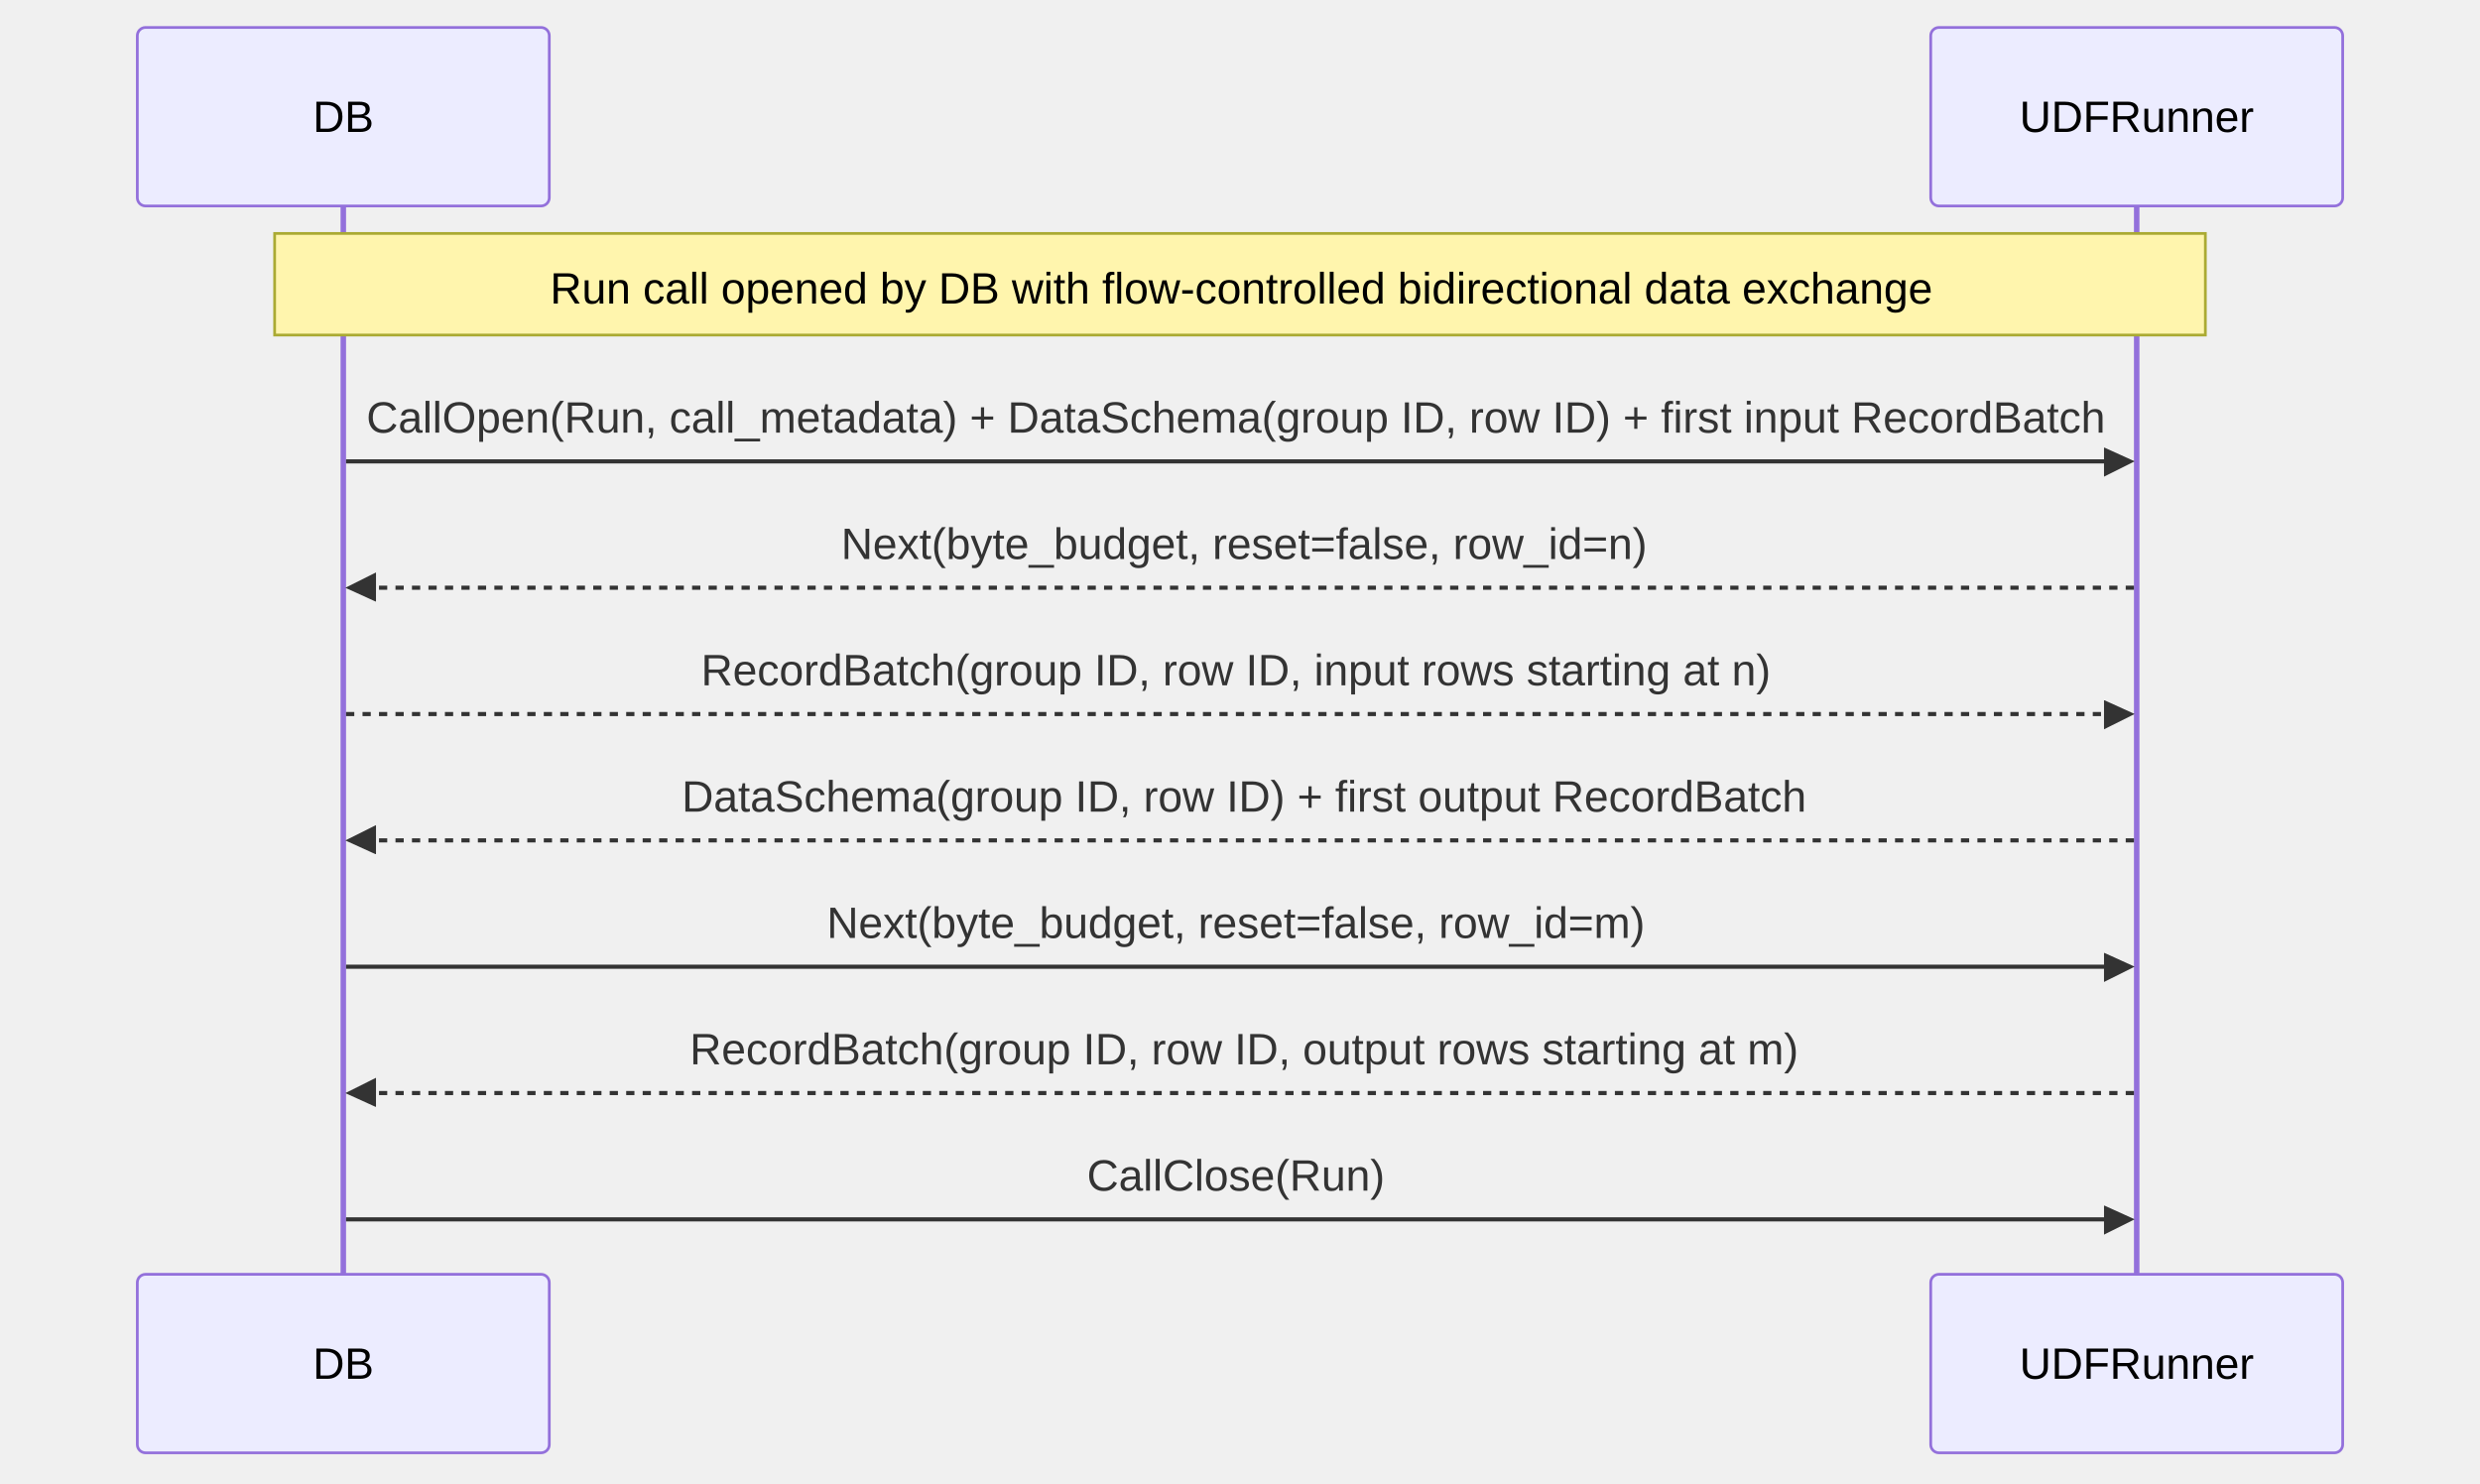
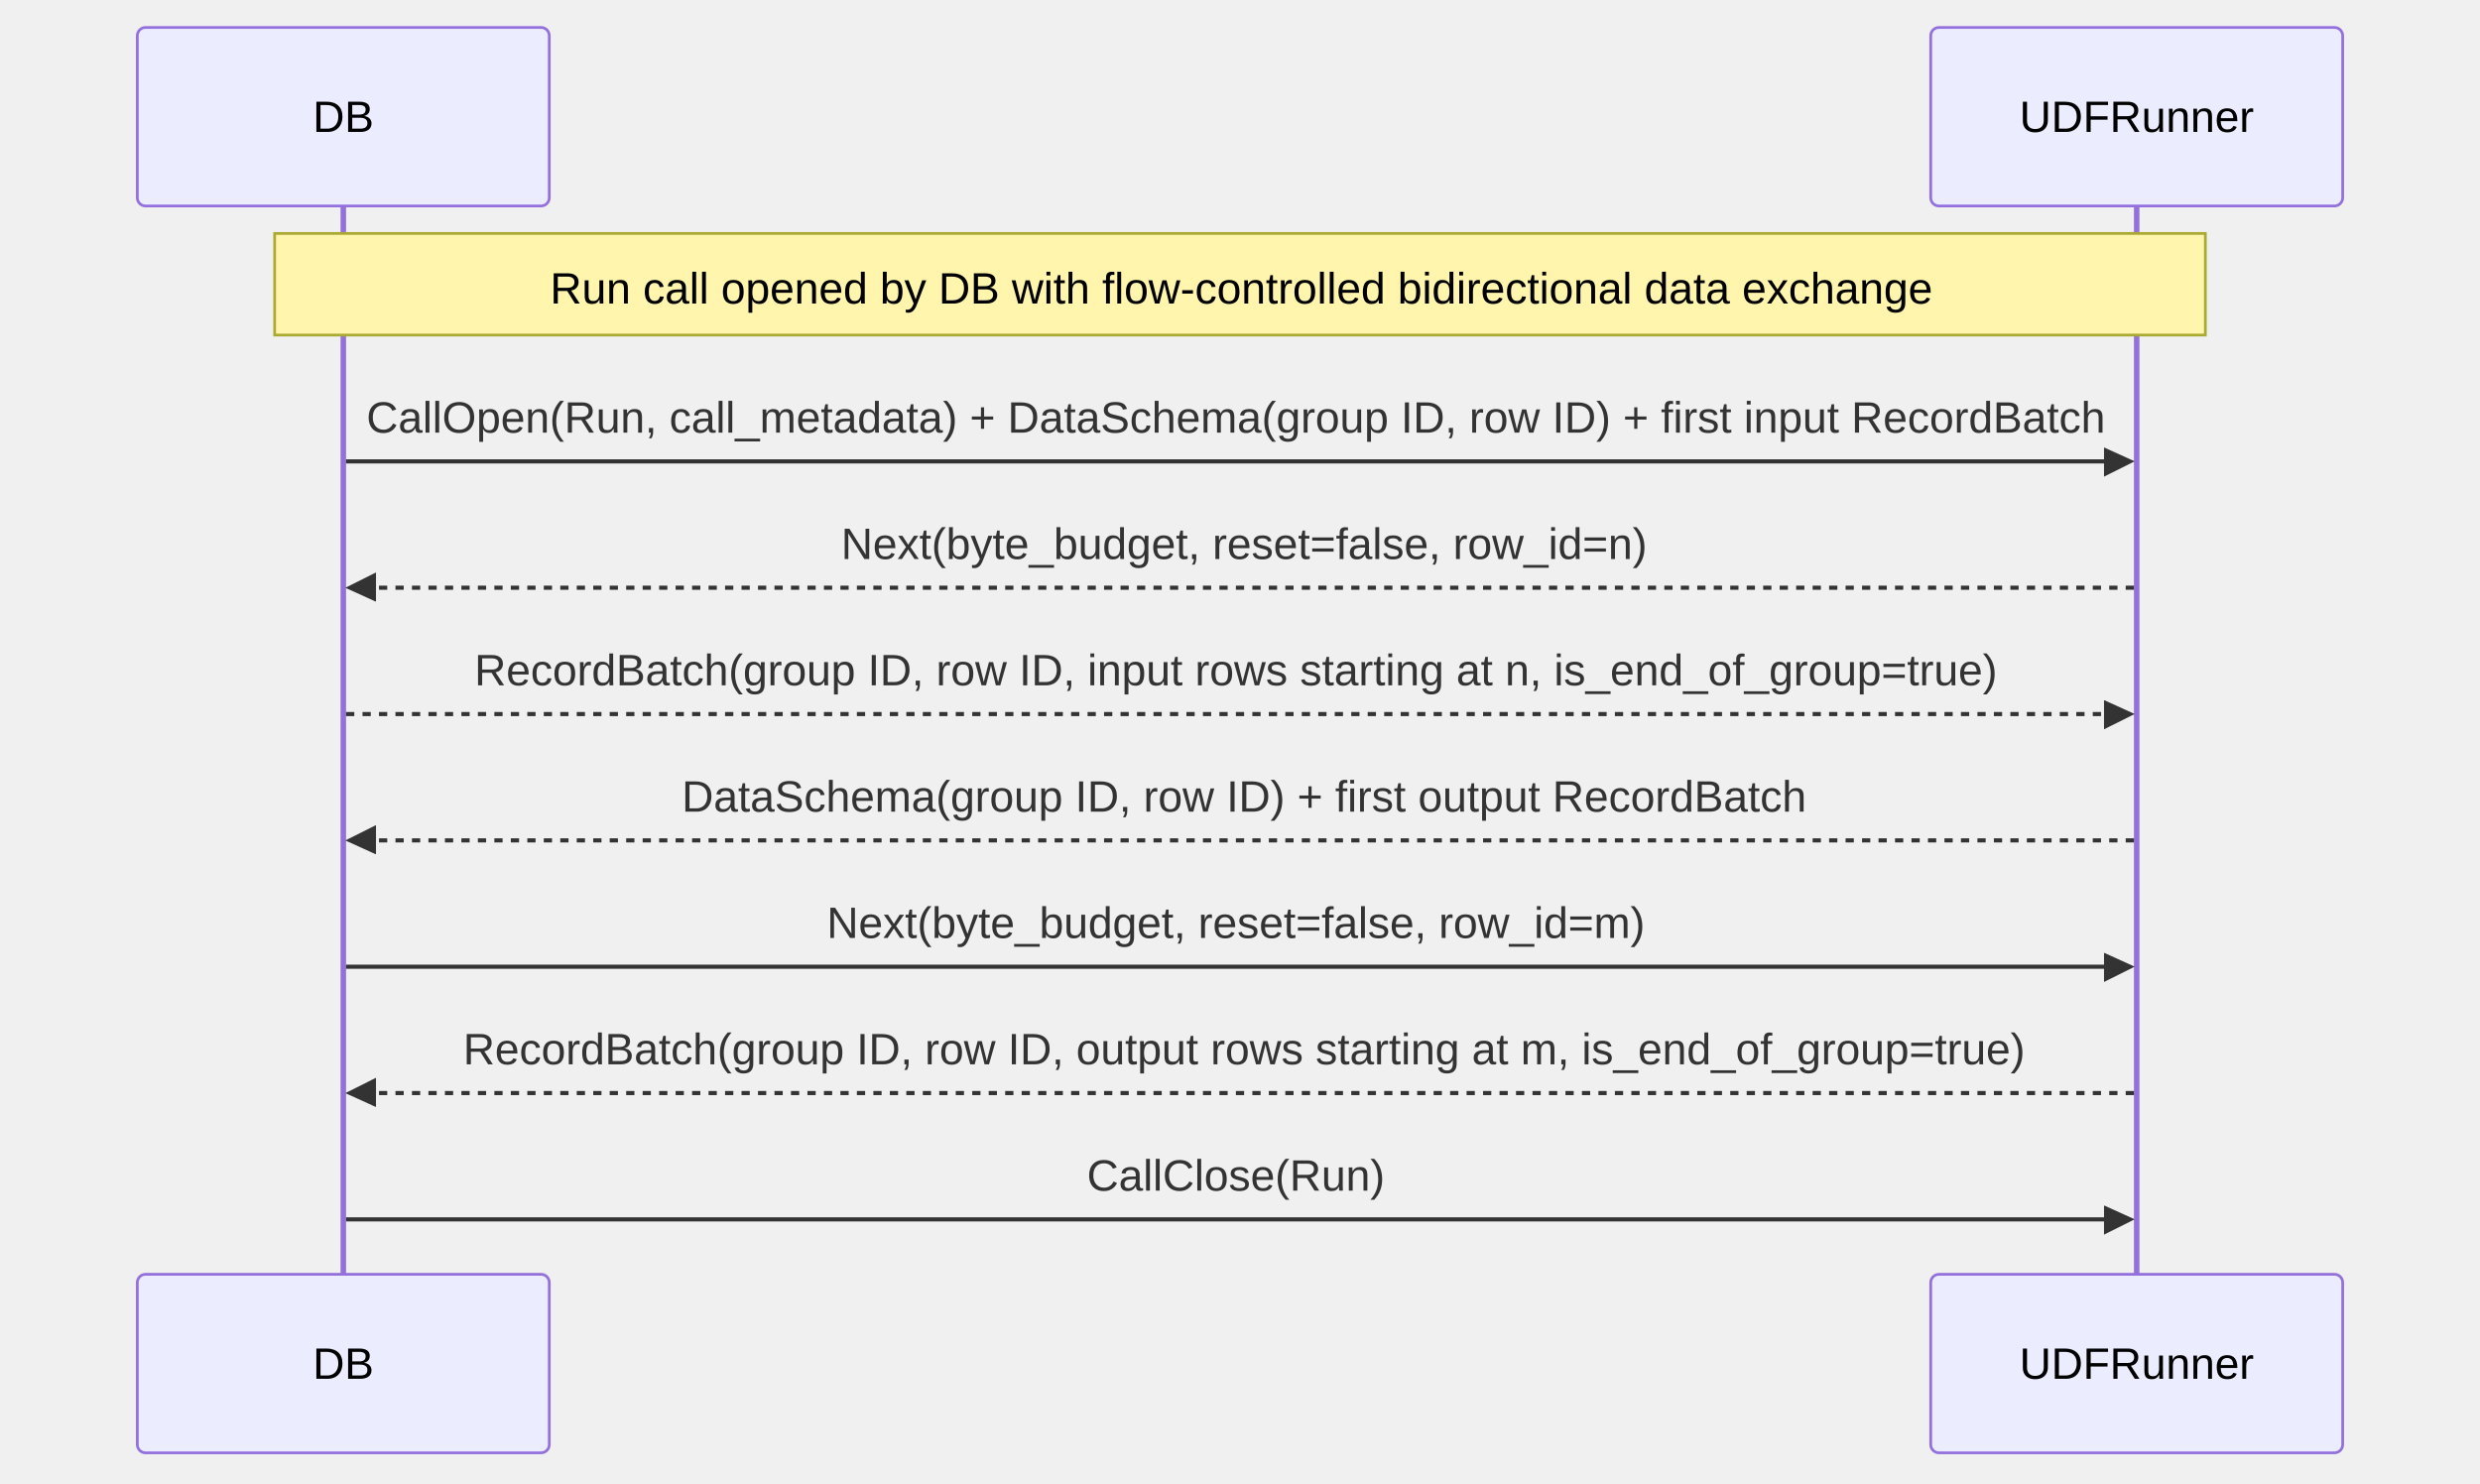
<svg xmlns="http://www.w3.org/2000/svg" id="my-svg" width="100%" style="max-width: 903px; background-color: white;" viewBox="-50 -10 903 540" role="graphics-document document" aria-roledescription="sequence">
  <g>
    <rect x="653" y="454" fill="#eaeaea" stroke="#666" width="150" height="65" name="UDFRunner" rx="3" ry="3" class="actor actor-bottom" />
    <text x="728" y="486.5" dominant-baseline="central" alignment-baseline="central" class="actor actor-box" style="text-anchor: middle; font-size: 16px; font-weight: 400;">
      <tspan x="728" dy="0">UDFRunner</tspan>
    </text>
  </g>
  <g>
    <rect x="0" y="454" fill="#eaeaea" stroke="#666" width="150" height="65" name="DB" rx="3" ry="3" class="actor actor-bottom" />
    <text x="75" y="486.5" dominant-baseline="central" alignment-baseline="central" class="actor actor-box" style="text-anchor: middle; font-size: 16px; font-weight: 400;">
      <tspan x="75" dy="0">DB</tspan>
    </text>
  </g>
  <g>
    <line id="actor1" x1="728" y1="65" x2="728" y2="454" class="actor-line 200" stroke-width="0.5px" stroke="#999" name="UDFRunner" data-et="life-line" data-id="UDFRunner" />
    <g id="root-1" data-et="participant" data-type="participant" data-id="UDFRunner">
      <rect x="653" y="0" fill="#eaeaea" stroke="#666" width="150" height="65" name="UDFRunner" rx="3" ry="3" class="actor actor-top" />
      <text x="728" y="32.5" dominant-baseline="central" alignment-baseline="central" class="actor actor-box" style="text-anchor: middle; font-size: 16px; font-weight: 400;">
        <tspan x="728" dy="0">UDFRunner</tspan>
      </text>
    </g>
  </g>
  <g>
    <line id="actor0" x1="75" y1="65" x2="75" y2="454" class="actor-line 200" stroke-width="0.5px" stroke="#999" name="DB" data-et="life-line" data-id="DB" />
    <g id="root-0" data-et="participant" data-type="participant" data-id="DB">
      <rect x="0" y="0" fill="#eaeaea" stroke="#666" width="150" height="65" name="DB" rx="3" ry="3" class="actor actor-top" />
      <text x="75" y="32.5" dominant-baseline="central" alignment-baseline="central" class="actor actor-box" style="text-anchor: middle; font-size: 16px; font-weight: 400;">
        <tspan x="75" dy="0">DB</tspan>
      </text>
    </g>
  </g>
  <style>#my-svg{font-family:"trebuchet ms",verdana,arial,sans-serif;font-size:16px;fill:#333;}@keyframes edge-animation-frame{from{stroke-dashoffset:0;}}@keyframes dash{to{stroke-dashoffset:0;}}#my-svg .edge-animation-slow{stroke-dasharray:9,5!important;stroke-dashoffset:900;animation:dash 50s linear infinite;stroke-linecap:round;}#my-svg .edge-animation-fast{stroke-dasharray:9,5!important;stroke-dashoffset:900;animation:dash 20s linear infinite;stroke-linecap:round;}#my-svg .error-icon{fill:#552222;}#my-svg .error-text{fill:#552222;stroke:#552222;}#my-svg .edge-thickness-normal{stroke-width:1px;}#my-svg .edge-thickness-thick{stroke-width:3.5px;}#my-svg .edge-pattern-solid{stroke-dasharray:0;}#my-svg .edge-thickness-invisible{stroke-width:0;fill:none;}#my-svg .edge-pattern-dashed{stroke-dasharray:3;}#my-svg .edge-pattern-dotted{stroke-dasharray:2;}#my-svg .marker{fill:#333333;stroke:#333333;}#my-svg .marker.cross{stroke:#333333;}#my-svg svg{font-family:"trebuchet ms",verdana,arial,sans-serif;font-size:16px;}#my-svg p{margin:0;}#my-svg .actor{stroke:#9370DB;fill:#ECECFF;stroke-width:1;}#my-svg rect.actor.outer-path[data-look="neo"]{filter:drop-shadow(1px 2px 2px rgba(185, 185, 185, 1));}#my-svg rect.note[data-look="neo"]{stroke:#aaaa33;fill:#fff5ad;filter:drop-shadow(1px 2px 2px rgba(185, 185, 185, 1));}#my-svg text.actor&gt;tspan{fill:black;stroke:none;}#my-svg .actor-line{stroke:#9370DB;}#my-svg .innerArc{stroke-width:1.5;stroke-dasharray:none;}#my-svg .messageLine0{stroke-width:1.5;stroke-dasharray:none;stroke:#333;}#my-svg .messageLine1{stroke-width:1.5;stroke-dasharray:2,2;stroke:#333;}#my-svg [id$="-arrowhead"] path{fill:#333;stroke:#333;}#my-svg .sequenceNumber{fill:white;}#my-svg [id$="-sequencenumber"]{fill:#333;}#my-svg [id$="-crosshead"] path{fill:#333;stroke:#333;}#my-svg .messageText{fill:#333;stroke:none;}#my-svg .labelBox{stroke:#9370DB;fill:#ECECFF;filter:none;}#my-svg .labelText,#my-svg .labelText&gt;tspan{fill:black;stroke:none;}#my-svg .loopText,#my-svg .loopText&gt;tspan{fill:black;stroke:none;}#my-svg .sectionTitle,#my-svg .sectionTitle&gt;tspan{fill:black;stroke:none;}#my-svg .loopLine{stroke-width:2px;stroke-dasharray:2,2;stroke:#9370DB;fill:#9370DB;}#my-svg .note{stroke:#aaaa33;fill:#fff5ad;}#my-svg .noteText,#my-svg .noteText&gt;tspan{fill:black;stroke:none;font-weight:normal;}#my-svg .activation0{fill:#f4f4f4;stroke:#666;}#my-svg .activation1{fill:#f4f4f4;stroke:#666;}#my-svg .activation2{fill:#f4f4f4;stroke:#666;}#my-svg .actorPopupMenu{position:absolute;}#my-svg .actorPopupMenuPanel{position:absolute;fill:#ECECFF;box-shadow:0px 8px 16px 0px rgba(0,0,0,0.2);filter:drop-shadow(3px 5px 2px rgb(0 0 0 / 0.4));}#my-svg .actor-man circle,#my-svg line{fill:#ECECFF;stroke-width:2px;}#my-svg g rect.rect{filter:drop-shadow(1px 2px 2px rgba(185, 185, 185, 1));stroke:#9370DB;}#my-svg .node .neo-node{stroke:#9370DB;}#my-svg [data-look="neo"].node rect,#my-svg [data-look="neo"].cluster rect,#my-svg [data-look="neo"].node polygon{stroke:#9370DB;filter:drop-shadow(1px 2px 2px rgba(185, 185, 185, 1));}#my-svg [data-look="neo"].node path{stroke:#9370DB;stroke-width:1px;}#my-svg [data-look="neo"].node .outer-path{filter:drop-shadow(1px 2px 2px rgba(185, 185, 185, 1));}#my-svg [data-look="neo"].node .neo-line path{stroke:#9370DB;filter:none;}#my-svg [data-look="neo"].node circle{stroke:#9370DB;filter:drop-shadow(1px 2px 2px rgba(185, 185, 185, 1));}#my-svg [data-look="neo"].node circle .state-start{fill:#000000;}#my-svg [data-look="neo"].icon-shape .icon{fill:#9370DB;filter:drop-shadow(1px 2px 2px rgba(185, 185, 185, 1));}#my-svg [data-look="neo"].icon-shape .icon-neo path{stroke:#9370DB;filter:drop-shadow(1px 2px 2px rgba(185, 185, 185, 1));}#my-svg :root{--mermaid-font-family:"trebuchet ms",verdana,arial,sans-serif;}</style>
  <g />
  <defs>
    <symbol id="my-svg-computer" width="24" height="24">
      <path transform="scale(.5)" d="M2 2v13h20v-13h-20zm18 11h-16v-9h16v9zm-10.228 6l.466-1h3.524l.467 1h-4.457zm14.228 3h-24l2-6h2.104l-1.33 4h18.45l-1.297-4h2.073l2 6zm-5-10h-14v-7h14v7z" />
    </symbol>
  </defs>
  <defs>
    <symbol id="my-svg-database" fill-rule="evenodd" clip-rule="evenodd">
      <path transform="scale(.5)" d="M12.258.001l.256.004.255.005.253.008.251.01.249.012.247.015.246.016.242.019.241.02.239.023.236.024.233.027.231.028.229.031.225.032.223.034.22.036.217.038.214.04.211.041.208.043.205.045.201.046.198.048.194.05.191.051.187.053.183.054.18.056.175.057.172.059.168.06.163.061.16.063.155.064.15.066.074.033.073.033.071.034.07.034.069.035.068.035.067.035.066.035.064.036.064.036.062.036.06.036.06.037.058.037.058.037.055.038.055.038.053.038.052.038.051.039.05.039.048.039.047.039.045.04.044.04.043.04.041.04.04.041.039.041.037.041.036.041.034.041.033.042.032.042.03.042.029.042.027.042.026.043.024.043.023.043.021.043.02.043.018.044.017.043.015.044.013.044.012.044.011.045.009.044.007.045.006.045.004.045.002.045.001.045v17l-.001.045-.002.045-.004.045-.006.045-.007.045-.009.044-.011.045-.012.044-.013.044-.015.044-.017.043-.018.044-.02.043-.021.043-.023.043-.024.043-.026.043-.027.042-.029.042-.03.042-.032.042-.033.042-.034.041-.036.041-.037.041-.039.041-.04.041-.041.04-.043.04-.044.04-.045.04-.047.039-.048.039-.05.039-.051.039-.052.038-.053.038-.055.038-.055.038-.058.037-.058.037-.06.037-.06.036-.062.036-.064.036-.064.036-.066.035-.067.035-.068.035-.069.035-.07.034-.071.034-.073.033-.074.033-.15.066-.155.064-.16.063-.163.061-.168.06-.172.059-.175.057-.18.056-.183.054-.187.053-.191.051-.194.05-.198.048-.201.046-.205.045-.208.043-.211.041-.214.04-.217.038-.22.036-.223.034-.225.032-.229.031-.231.028-.233.027-.236.024-.239.023-.241.02-.242.019-.246.016-.247.015-.249.012-.251.01-.253.008-.255.005-.256.004-.258.001-.258-.001-.256-.004-.255-.005-.253-.008-.251-.01-.249-.012-.247-.015-.245-.016-.243-.019-.241-.02-.238-.023-.236-.024-.234-.027-.231-.028-.228-.031-.226-.032-.223-.034-.22-.036-.217-.038-.214-.04-.211-.041-.208-.043-.204-.045-.201-.046-.198-.048-.195-.05-.19-.051-.187-.053-.184-.054-.179-.056-.176-.057-.172-.059-.167-.06-.164-.061-.159-.063-.155-.064-.151-.066-.074-.033-.072-.033-.072-.034-.07-.034-.069-.035-.068-.035-.067-.035-.066-.035-.064-.036-.063-.036-.062-.036-.061-.036-.06-.037-.058-.037-.057-.037-.056-.038-.055-.038-.053-.038-.052-.038-.051-.039-.049-.039-.049-.039-.046-.039-.046-.04-.044-.04-.043-.04-.041-.04-.04-.041-.039-.041-.037-.041-.036-.041-.034-.041-.033-.042-.032-.042-.03-.042-.029-.042-.027-.042-.026-.043-.024-.043-.023-.043-.021-.043-.02-.043-.018-.044-.017-.043-.015-.044-.013-.044-.012-.044-.011-.045-.009-.044-.007-.045-.006-.045-.004-.045-.002-.045-.001-.045v-17l.001-.045.002-.045.004-.045.006-.045.007-.045.009-.044.011-.045.012-.044.013-.044.015-.044.017-.043.018-.044.02-.043.021-.043.023-.043.024-.043.026-.043.027-.042.029-.042.03-.042.032-.042.033-.042.034-.041.036-.041.037-.041.039-.041.04-.041.041-.04.043-.04.044-.04.046-.04.046-.039.049-.039.049-.039.051-.039.052-.038.053-.038.055-.038.056-.038.057-.037.058-.037.06-.037.061-.036.062-.036.063-.036.064-.036.066-.035.067-.035.068-.035.069-.035.07-.034.072-.034.072-.033.074-.033.151-.066.155-.064.159-.063.164-.061.167-.06.172-.059.176-.057.179-.056.184-.054.187-.053.19-.051.195-.05.198-.048.201-.046.204-.045.208-.043.211-.041.214-.04.217-.038.22-.036.223-.034.226-.032.228-.031.231-.028.234-.027.236-.024.238-.023.241-.02.243-.019.245-.016.247-.015.249-.012.251-.01.253-.008.255-.005.256-.004.258-.001.258.001zm-9.258 20.499v.01l.001.021.003.021.004.022.005.021.006.022.007.022.009.023.01.022.011.023.012.023.013.023.015.023.016.024.017.023.018.024.019.024.021.024.022.025.023.024.024.025.052.049.056.05.061.051.066.051.07.051.075.051.079.052.084.052.088.052.092.052.097.052.102.051.105.052.11.052.114.051.119.051.123.051.127.05.131.05.135.05.139.048.144.049.147.047.152.047.155.047.16.045.163.045.167.043.171.043.176.041.178.041.183.039.187.039.19.037.194.035.197.035.202.033.204.031.209.03.212.029.216.027.219.025.222.024.226.021.23.02.233.018.236.016.24.015.243.012.246.01.249.008.253.005.256.004.259.001.26-.001.257-.004.254-.005.25-.008.247-.011.244-.012.241-.014.237-.016.233-.018.231-.021.226-.021.224-.024.22-.026.216-.027.212-.028.21-.031.205-.031.202-.034.198-.034.194-.036.191-.037.187-.039.183-.04.179-.04.175-.042.172-.043.168-.044.163-.045.16-.046.155-.046.152-.047.148-.048.143-.049.139-.049.136-.05.131-.05.126-.05.123-.051.118-.052.114-.051.11-.052.106-.052.101-.052.096-.052.092-.052.088-.053.083-.051.079-.052.074-.052.07-.051.065-.051.06-.051.056-.05.051-.05.023-.024.023-.025.021-.024.02-.024.019-.024.018-.024.017-.024.015-.023.014-.024.013-.023.012-.023.01-.023.01-.022.008-.022.006-.022.006-.022.004-.022.004-.021.001-.021.001-.021v-4.127l-.077.055-.08.053-.083.054-.085.053-.087.052-.09.052-.093.051-.095.05-.097.05-.1.049-.102.049-.105.048-.106.047-.109.047-.111.046-.114.045-.115.045-.118.044-.12.043-.122.042-.124.042-.126.041-.128.04-.13.04-.132.038-.134.038-.135.037-.138.037-.139.035-.142.035-.143.034-.144.033-.147.032-.148.031-.15.03-.151.03-.153.029-.154.027-.156.027-.158.026-.159.025-.161.024-.162.023-.163.022-.165.021-.166.02-.167.019-.169.018-.169.017-.171.016-.173.015-.173.014-.175.013-.175.012-.177.011-.178.01-.179.008-.179.008-.181.006-.182.005-.182.004-.184.003-.184.002h-.37l-.184-.002-.184-.003-.182-.004-.182-.005-.181-.006-.179-.008-.179-.008-.178-.01-.176-.011-.176-.012-.175-.013-.173-.014-.172-.015-.171-.016-.17-.017-.169-.018-.167-.019-.166-.02-.165-.021-.163-.022-.162-.023-.161-.024-.159-.025-.157-.026-.156-.027-.155-.027-.153-.029-.151-.03-.15-.03-.148-.031-.146-.032-.145-.033-.143-.034-.141-.035-.14-.035-.137-.037-.136-.037-.134-.038-.132-.038-.13-.04-.128-.04-.126-.041-.124-.042-.122-.042-.12-.044-.117-.043-.116-.045-.113-.045-.112-.046-.109-.047-.106-.047-.105-.048-.102-.049-.1-.049-.097-.05-.095-.05-.093-.052-.09-.051-.087-.052-.085-.053-.083-.054-.08-.054-.077-.054v4.127zm0-5.654v.011l.001.021.003.021.004.021.005.022.006.022.007.022.009.022.01.022.011.023.012.023.013.023.015.024.016.023.017.024.018.024.019.024.021.024.022.024.023.025.024.024.052.05.056.05.061.05.066.051.07.051.075.052.079.051.084.052.088.052.092.052.097.052.102.052.105.052.11.051.114.051.119.052.123.05.127.051.131.05.135.049.139.049.144.048.147.048.152.047.155.046.16.045.163.045.167.044.171.042.176.042.178.04.183.04.187.038.19.037.194.036.197.034.202.033.204.032.209.03.212.028.216.027.219.025.222.024.226.022.23.02.233.018.236.016.24.014.243.012.246.01.249.008.253.006.256.003.259.001.26-.001.257-.003.254-.006.25-.008.247-.01.244-.012.241-.015.237-.016.233-.018.231-.02.226-.022.224-.024.22-.025.216-.027.212-.029.21-.03.205-.032.202-.033.198-.035.194-.036.191-.037.187-.039.183-.039.179-.041.175-.042.172-.043.168-.044.163-.045.16-.045.155-.047.152-.047.148-.048.143-.048.139-.05.136-.049.131-.05.126-.051.123-.051.118-.051.114-.052.11-.052.106-.052.101-.052.096-.052.092-.052.088-.052.083-.052.079-.052.074-.051.07-.052.065-.051.06-.05.056-.051.051-.049.023-.025.023-.024.021-.025.02-.024.019-.024.018-.024.017-.024.015-.023.014-.023.013-.024.012-.022.01-.023.01-.023.008-.022.006-.022.006-.022.004-.021.004-.022.001-.021.001-.021v-4.139l-.077.054-.08.054-.083.054-.085.052-.087.053-.09.051-.093.051-.095.051-.097.05-.1.049-.102.049-.105.048-.106.047-.109.047-.111.046-.114.045-.115.044-.118.044-.12.044-.122.042-.124.042-.126.041-.128.04-.13.039-.132.039-.134.038-.135.037-.138.036-.139.036-.142.035-.143.033-.144.033-.147.033-.148.031-.15.03-.151.03-.153.028-.154.028-.156.027-.158.026-.159.025-.161.024-.162.023-.163.022-.165.021-.166.02-.167.019-.169.018-.169.017-.171.016-.173.015-.173.014-.175.013-.175.012-.177.011-.178.009-.179.009-.179.007-.181.007-.182.005-.182.004-.184.003-.184.002h-.37l-.184-.002-.184-.003-.182-.004-.182-.005-.181-.007-.179-.007-.179-.009-.178-.009-.176-.011-.176-.012-.175-.013-.173-.014-.172-.015-.171-.016-.17-.017-.169-.018-.167-.019-.166-.02-.165-.021-.163-.022-.162-.023-.161-.024-.159-.025-.157-.026-.156-.027-.155-.028-.153-.028-.151-.03-.15-.03-.148-.031-.146-.033-.145-.033-.143-.033-.141-.035-.14-.036-.137-.036-.136-.037-.134-.038-.132-.039-.13-.039-.128-.04-.126-.041-.124-.042-.122-.043-.12-.043-.117-.044-.116-.044-.113-.046-.112-.046-.109-.046-.106-.047-.105-.048-.102-.049-.1-.049-.097-.05-.095-.051-.093-.051-.09-.051-.087-.053-.085-.052-.083-.054-.08-.054-.077-.054v4.139zm0-5.666v.011l.001.02.003.022.004.021.005.022.006.021.007.022.009.023.01.022.011.023.012.023.013.023.015.023.016.024.017.024.018.023.019.024.021.025.022.024.023.024.024.025.052.05.056.05.061.05.066.051.07.051.075.052.079.051.084.052.088.052.092.052.097.052.102.052.105.051.11.052.114.051.119.051.123.051.127.05.131.05.135.05.139.049.144.048.147.048.152.047.155.046.16.045.163.045.167.043.171.043.176.042.178.04.183.04.187.038.19.037.194.036.197.034.202.033.204.032.209.03.212.028.216.027.219.025.222.024.226.021.23.02.233.018.236.017.24.014.243.012.246.01.249.008.253.006.256.003.259.001.26-.001.257-.003.254-.006.25-.008.247-.01.244-.013.241-.014.237-.016.233-.018.231-.02.226-.022.224-.024.22-.025.216-.027.212-.029.21-.03.205-.032.202-.033.198-.035.194-.036.191-.037.187-.039.183-.039.179-.041.175-.042.172-.043.168-.044.163-.045.16-.045.155-.047.152-.047.148-.048.143-.049.139-.049.136-.049.131-.051.126-.05.123-.051.118-.052.114-.051.11-.052.106-.052.101-.052.096-.052.092-.052.088-.052.083-.052.079-.052.074-.052.07-.051.065-.051.06-.051.056-.05.051-.049.023-.025.023-.025.021-.024.02-.024.019-.024.018-.024.017-.024.015-.023.014-.024.013-.023.012-.023.01-.022.01-.023.008-.022.006-.022.006-.022.004-.022.004-.021.001-.021.001-.021v-4.153l-.077.054-.08.054-.083.053-.085.053-.087.053-.09.051-.093.051-.095.051-.097.05-.1.049-.102.048-.105.048-.106.048-.109.046-.111.046-.114.046-.115.044-.118.044-.12.043-.122.043-.124.042-.126.041-.128.04-.13.039-.132.039-.134.038-.135.037-.138.036-.139.036-.142.034-.143.034-.144.033-.147.032-.148.032-.15.03-.151.03-.153.028-.154.028-.156.027-.158.026-.159.024-.161.024-.162.023-.163.023-.165.021-.166.02-.167.019-.169.018-.169.017-.171.016-.173.015-.173.014-.175.013-.175.012-.177.01-.178.01-.179.009-.179.007-.181.006-.182.006-.182.004-.184.003-.184.001-.185.001-.185-.001-.184-.001-.184-.003-.182-.004-.182-.006-.181-.006-.179-.007-.179-.009-.178-.01-.176-.01-.176-.012-.175-.013-.173-.014-.172-.015-.171-.016-.17-.017-.169-.018-.167-.019-.166-.02-.165-.021-.163-.023-.162-.023-.161-.024-.159-.024-.157-.026-.156-.027-.155-.028-.153-.028-.151-.03-.15-.03-.148-.032-.146-.032-.145-.033-.143-.034-.141-.034-.14-.036-.137-.036-.136-.037-.134-.038-.132-.039-.13-.039-.128-.041-.126-.041-.124-.041-.122-.043-.12-.043-.117-.044-.116-.044-.113-.046-.112-.046-.109-.046-.106-.048-.105-.048-.102-.048-.1-.05-.097-.049-.095-.051-.093-.051-.09-.052-.087-.052-.085-.053-.083-.053-.08-.054-.077-.054v4.153zm8.74-8.179l-.257.004-.254.005-.25.008-.247.011-.244.012-.241.014-.237.016-.233.018-.231.021-.226.022-.224.023-.22.026-.216.027-.212.028-.21.031-.205.032-.202.033-.198.034-.194.036-.191.038-.187.038-.183.04-.179.041-.175.042-.172.043-.168.043-.163.045-.16.046-.155.046-.152.048-.148.048-.143.048-.139.049-.136.05-.131.05-.126.051-.123.051-.118.051-.114.052-.11.052-.106.052-.101.052-.096.052-.092.052-.088.052-.083.052-.079.052-.074.051-.07.052-.065.051-.06.05-.056.05-.051.05-.023.025-.023.024-.021.024-.02.025-.019.024-.018.024-.017.023-.015.024-.014.023-.013.023-.012.023-.01.023-.01.022-.008.022-.006.023-.006.021-.004.022-.004.021-.001.021-.001.021.001.021.001.021.004.021.004.022.006.021.006.023.008.022.01.022.01.023.012.023.013.023.014.023.015.024.017.023.018.024.019.024.02.025.021.024.023.024.023.025.051.05.056.05.06.05.065.051.07.052.074.051.079.052.083.052.088.052.092.052.096.052.101.052.106.052.11.052.114.052.118.051.123.051.126.051.131.05.136.05.139.049.143.048.148.048.152.048.155.046.16.046.163.045.168.043.172.043.175.042.179.041.183.04.187.038.191.038.194.036.198.034.202.033.205.032.21.031.212.028.216.027.22.026.224.023.226.022.231.021.233.018.237.016.241.014.244.012.247.011.25.008.254.005.257.004.26.001.26-.001.257-.004.254-.005.25-.008.247-.011.244-.012.241-.014.237-.016.233-.018.231-.021.226-.022.224-.023.22-.026.216-.027.212-.028.21-.031.205-.032.202-.033.198-.034.194-.036.191-.038.187-.038.183-.04.179-.041.175-.042.172-.043.168-.043.163-.045.16-.046.155-.046.152-.048.148-.048.143-.048.139-.049.136-.05.131-.05.126-.051.123-.051.118-.051.114-.052.11-.052.106-.052.101-.052.096-.052.092-.052.088-.052.083-.052.079-.052.074-.051.07-.052.065-.051.06-.05.056-.05.051-.05.023-.025.023-.024.021-.024.02-.025.019-.024.018-.024.017-.023.015-.024.014-.023.013-.023.012-.023.01-.023.01-.022.008-.022.006-.023.006-.021.004-.022.004-.021.001-.021.001-.021-.001-.021-.001-.021-.004-.021-.004-.022-.006-.021-.006-.023-.008-.022-.01-.022-.01-.023-.012-.023-.013-.023-.014-.023-.015-.024-.017-.023-.018-.024-.019-.024-.02-.025-.021-.024-.023-.024-.023-.025-.051-.05-.056-.05-.06-.05-.065-.051-.07-.052-.074-.051-.079-.052-.083-.052-.088-.052-.092-.052-.096-.052-.101-.052-.106-.052-.11-.052-.114-.052-.118-.051-.123-.051-.126-.051-.131-.05-.136-.05-.139-.049-.143-.048-.148-.048-.152-.048-.155-.046-.16-.046-.163-.045-.168-.043-.172-.043-.175-.042-.179-.041-.183-.04-.187-.038-.191-.038-.194-.036-.198-.034-.202-.033-.205-.032-.21-.031-.212-.028-.216-.027-.22-.026-.224-.023-.226-.022-.231-.021-.233-.018-.237-.016-.241-.014-.244-.012-.247-.011-.25-.008-.254-.005-.257-.004-.26-.001-.26.001z" />
    </symbol>
  </defs>
  <defs>
    <symbol id="my-svg-clock" width="24" height="24">
      <path transform="scale(.5)" d="M12 2c5.514 0 10 4.486 10 10s-4.486 10-10 10-10-4.486-10-10 4.486-10 10-10zm0-2c-6.627 0-12 5.373-12 12s5.373 12 12 12 12-5.373 12-12-5.373-12-12-12zm5.848 12.459c.202.038.202.333.001.372-1.907.361-6.045 1.111-6.547 1.111-.719 0-1.301-.582-1.301-1.301 0-.512.77-5.447 1.125-7.445.034-.192.312-.181.343.014l.985 6.238 5.394 1.011z" />
    </symbol>
  </defs>
  <defs>
    <marker id="my-svg-arrowhead" refX="7.9" refY="5" markerUnits="userSpaceOnUse" markerWidth="12" markerHeight="12" orient="auto-start-reverse">
      <path d="M -1 0 L 10 5 L 0 10 z" />
    </marker>
  </defs>
  <defs>
    <marker id="my-svg-crosshead" markerWidth="15" markerHeight="8" orient="auto" refX="4" refY="4.5">
      <path fill="none" stroke="#000000" stroke-width="1pt" d="M 1,2 L 6,7 M 6,2 L 1,7" style="stroke-dasharray: 0, 0;" />
    </marker>
  </defs>
  <defs>
    <marker id="my-svg-filled-head" refX="15.5" refY="7" markerWidth="20" markerHeight="28" orient="auto">
      <path d="M 18,7 L9,13 L14,7 L9,1 Z" />
    </marker>
  </defs>
  <defs>
    <marker id="my-svg-sequencenumber" refX="15" refY="15" markerWidth="60" markerHeight="40" orient="auto">
      <circle cx="15" cy="15" r="6" />
    </marker>
  </defs>
  <defs>
    <marker id="my-svg-solidTopArrowHead" refX="7.9" refY="7.25" markerUnits="userSpaceOnUse" markerWidth="12" markerHeight="12" orient="auto-start-reverse">
      <path d="M 0 0 L 10 8 L 0 8 z" />
    </marker>
  </defs>
  <defs>
    <marker id="my-svg-solidBottomArrowHead" refX="7.9" refY="0.75" markerUnits="userSpaceOnUse" markerWidth="12" markerHeight="12" orient="auto-start-reverse">
      <path d="M 0 0 L 10 0 L 0 8 z" />
    </marker>
  </defs>
  <defs>
    <marker id="my-svg-stickTopArrowHead" refX="7.5" refY="7" markerUnits="userSpaceOnUse" markerWidth="12" markerHeight="12" orient="auto-start-reverse">
      <path d="M 0 0 L 7 7" stroke="black" stroke-width="1.5" fill="none" />
    </marker>
  </defs>
  <defs>
    <marker id="my-svg-stickBottomArrowHead" refX="7.5" refY="0" markerUnits="userSpaceOnUse" markerWidth="12" markerHeight="12" orient="auto-start-reverse">
      <path d="M 0 7 L 7 0" stroke="black" stroke-width="1.5" fill="none" />
    </marker>
  </defs>
  <g data-et="note" data-id="i0">
    <rect x="50" y="75" fill="#EDF2AE" stroke="#666" width="703" height="37" class="note" />
    <text x="402" y="80" text-anchor="middle" dominant-baseline="middle" alignment-baseline="middle" class="noteText" dy="1em" style="font-size: 16px; font-weight: 400;">
      <tspan x="402">Run call opened by DB with flow-controlled bidirectional data exchange</tspan>
    </text>
  </g>
  <text x="400" y="127" text-anchor="middle" dominant-baseline="middle" alignment-baseline="middle" class="messageText" dy="1em" style="font-size: 16px; font-weight: 400;">CallOpen(Run, call_metadata) + DataSchema(group ID, row ID) + first input RecordBatch</text>
  <line x1="76" y1="158" x2="724" y2="158" class="messageLine0" data-et="message" data-id="i1" data-from="DB" data-to="UDFRunner" stroke-width="2" stroke="none" marker-end="url(#my-svg-arrowhead)" style="fill: none;" />
  <text x="403" y="173" text-anchor="middle" dominant-baseline="middle" alignment-baseline="middle" class="messageText" dy="1em" style="font-size: 16px; font-weight: 400;">Next(byte_budget, reset=false, row_id=n)</text>
  <line x1="727" y1="204" x2="79" y2="204" class="messageLine1" data-et="message" data-id="i2" data-from="UDFRunner" data-to="DB" stroke-width="2" stroke="none" marker-end="url(#my-svg-arrowhead)" style="stroke-dasharray: 3, 3; fill: none;" />
-   <text x="400" y="219" text-anchor="middle" dominant-baseline="middle" alignment-baseline="middle" class="messageText" dy="1em" style="font-size: 16px; font-weight: 400;">RecordBatch(group ID, row ID, input rows starting at n)</text>
+   <text x="400" y="219" text-anchor="middle" dominant-baseline="middle" alignment-baseline="middle" class="messageText" dy="1em" style="font-size: 16px; font-weight: 400;">RecordBatch(group ID, row ID, input rows starting at n, is_end_of_group=true)</text>
  <line x1="76" y1="250" x2="724" y2="250" class="messageLine1" data-et="message" data-id="i3" data-from="DB" data-to="UDFRunner" stroke-width="2" stroke="none" marker-end="url(#my-svg-arrowhead)" style="stroke-dasharray: 3, 3; fill: none;" />
  <text x="403" y="265" text-anchor="middle" dominant-baseline="middle" alignment-baseline="middle" class="messageText" dy="1em" style="font-size: 16px; font-weight: 400;">DataSchema(group ID, row ID) + first output RecordBatch</text>
  <line x1="727" y1="296" x2="79" y2="296" class="messageLine1" data-et="message" data-id="i4" data-from="UDFRunner" data-to="DB" stroke-width="2" stroke="none" marker-end="url(#my-svg-arrowhead)" style="stroke-dasharray: 3, 3; fill: none;" />
  <text x="400" y="311" text-anchor="middle" dominant-baseline="middle" alignment-baseline="middle" class="messageText" dy="1em" style="font-size: 16px; font-weight: 400;">Next(byte_budget, reset=false, row_id=m)</text>
  <line x1="76" y1="342" x2="724" y2="342" class="messageLine0" data-et="message" data-id="i5" data-from="DB" data-to="UDFRunner" stroke-width="2" stroke="none" marker-end="url(#my-svg-arrowhead)" style="fill: none;" />
-   <text x="403" y="357" text-anchor="middle" dominant-baseline="middle" alignment-baseline="middle" class="messageText" dy="1em" style="font-size: 16px; font-weight: 400;">RecordBatch(group ID, row ID, output rows starting at m)</text>
+   <text x="403" y="357" text-anchor="middle" dominant-baseline="middle" alignment-baseline="middle" class="messageText" dy="1em" style="font-size: 16px; font-weight: 400;">RecordBatch(group ID, row ID, output rows starting at m, is_end_of_group=true)</text>
  <line x1="727" y1="388" x2="79" y2="388" class="messageLine1" data-et="message" data-id="i6" data-from="UDFRunner" data-to="DB" stroke-width="2" stroke="none" marker-end="url(#my-svg-arrowhead)" style="stroke-dasharray: 3, 3; fill: none;" />
  <text x="400" y="403" text-anchor="middle" dominant-baseline="middle" alignment-baseline="middle" class="messageText" dy="1em" style="font-size: 16px; font-weight: 400;">CallClose(Run)</text>
  <line x1="76" y1="434" x2="724" y2="434" class="messageLine0" data-et="message" data-id="i7" data-from="DB" data-to="UDFRunner" stroke-width="2" stroke="none" marker-end="url(#my-svg-arrowhead)" style="fill: none;" />
</svg>
